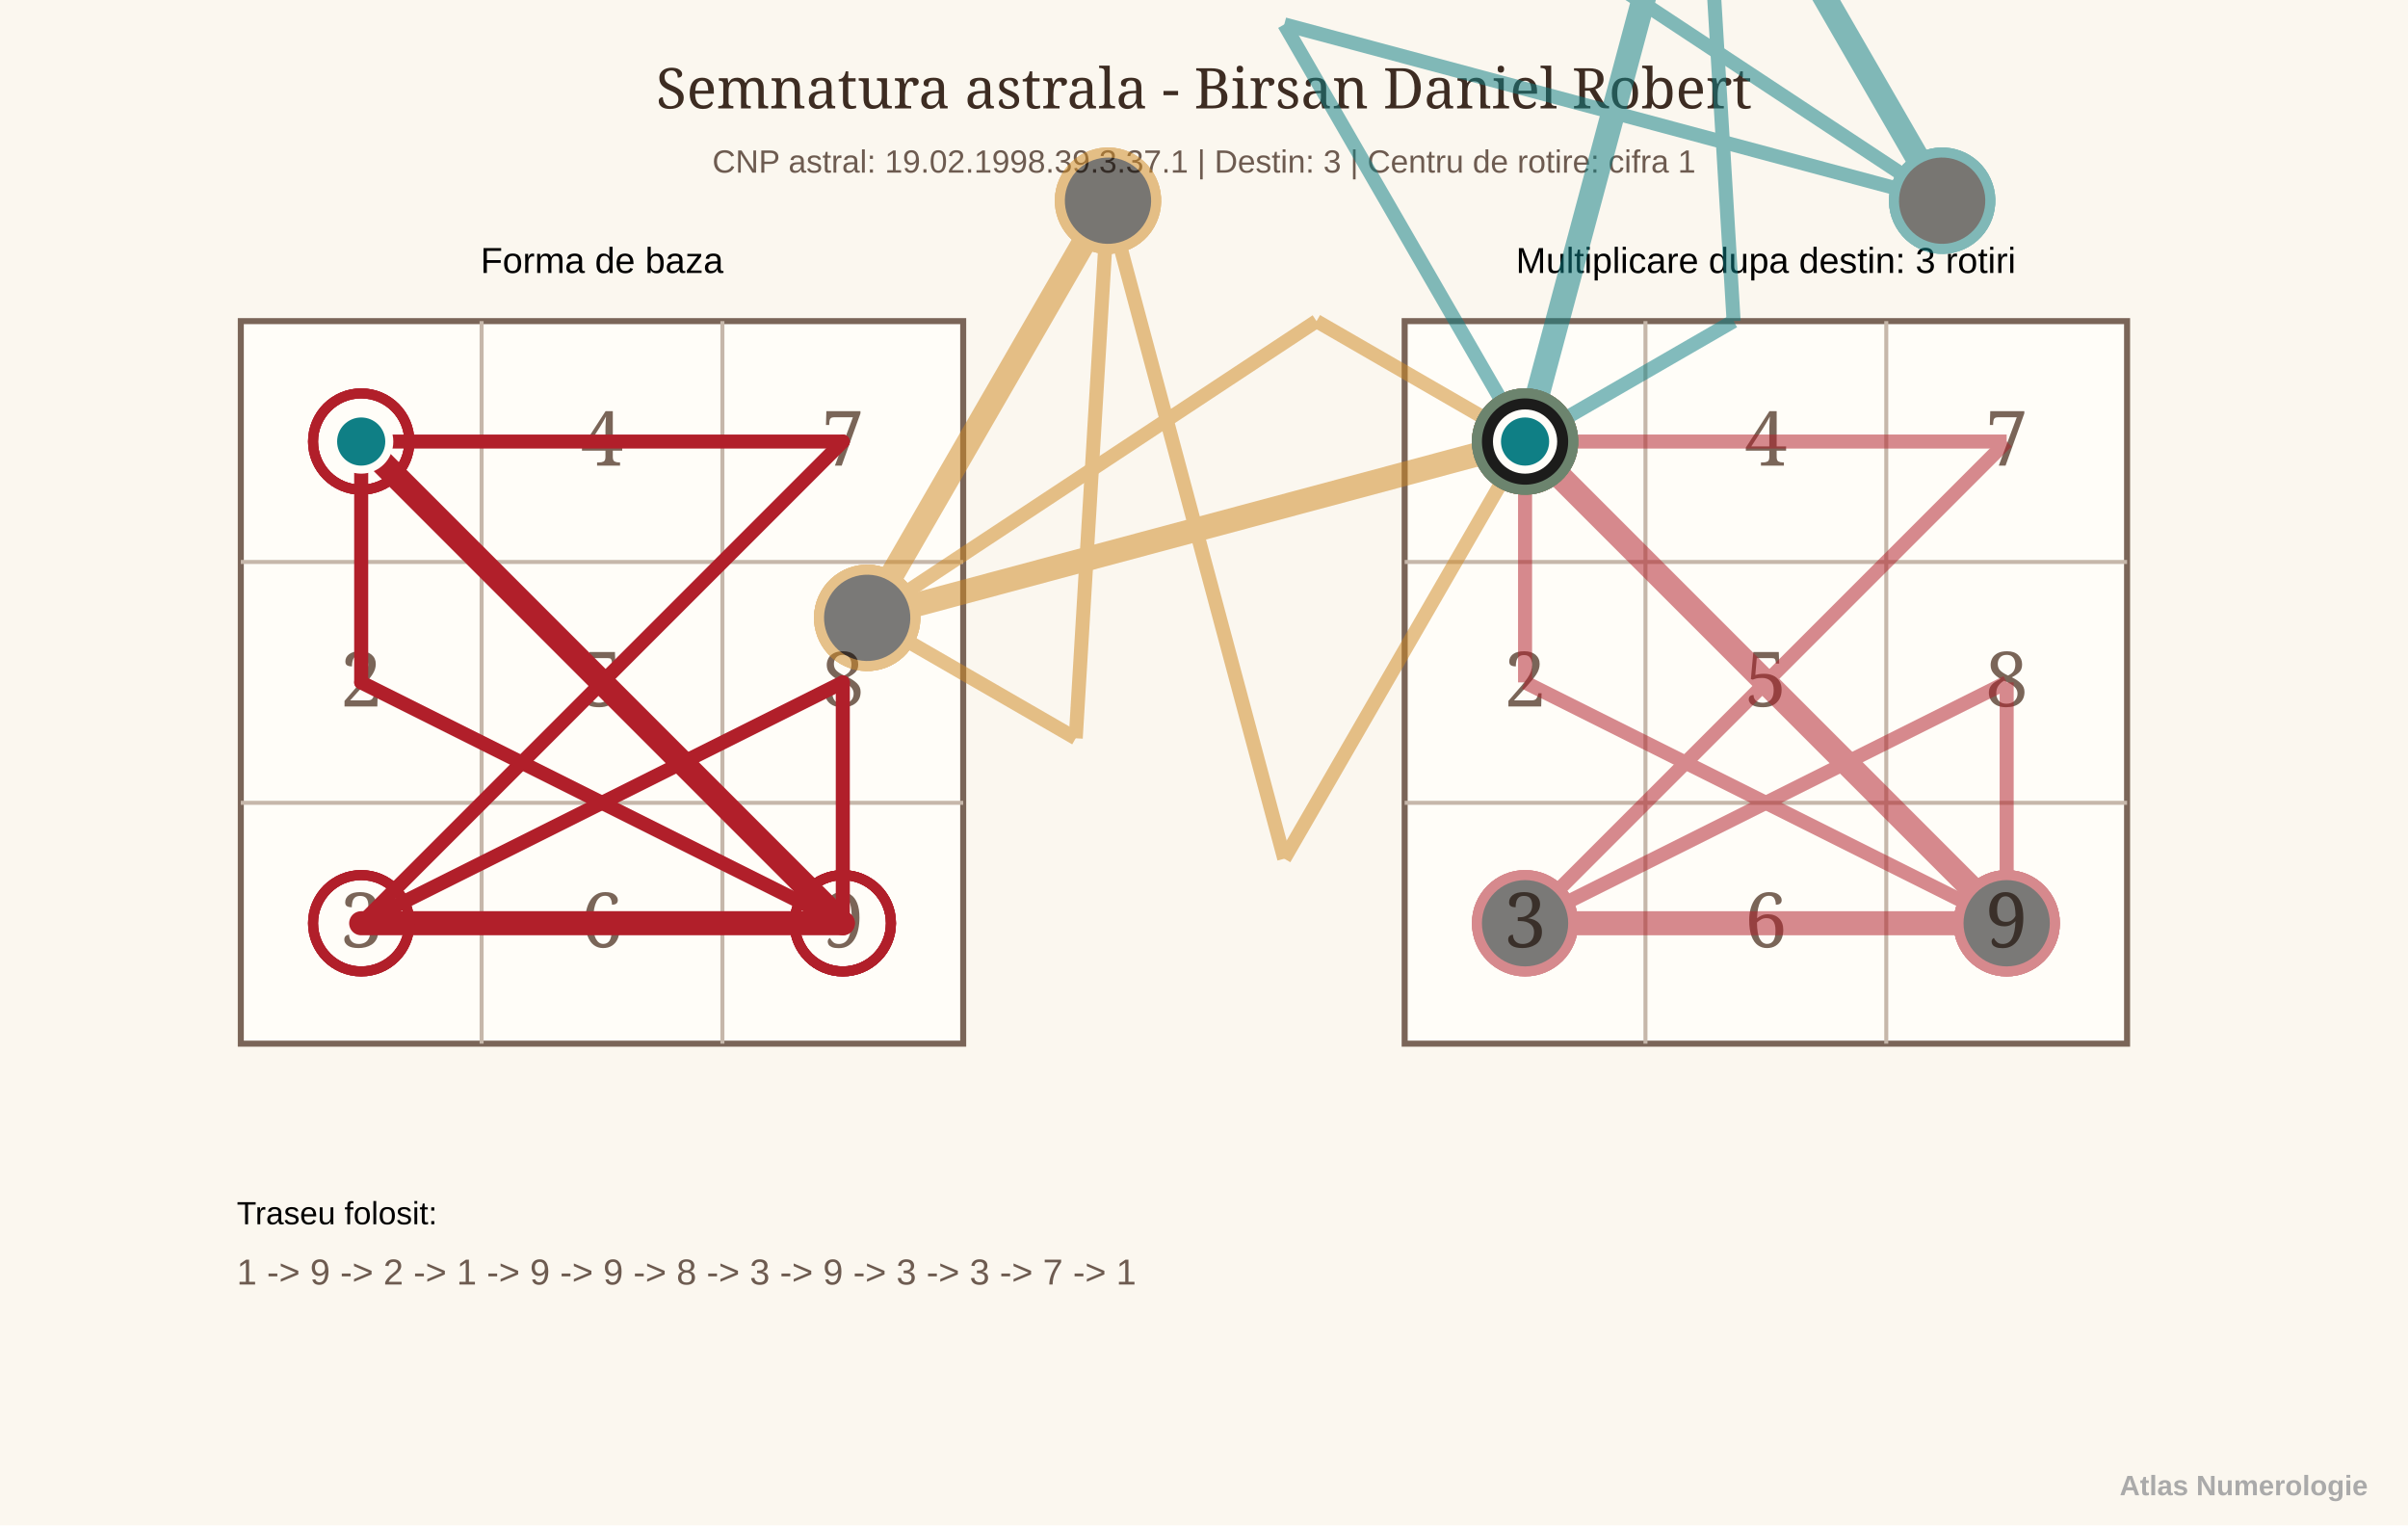
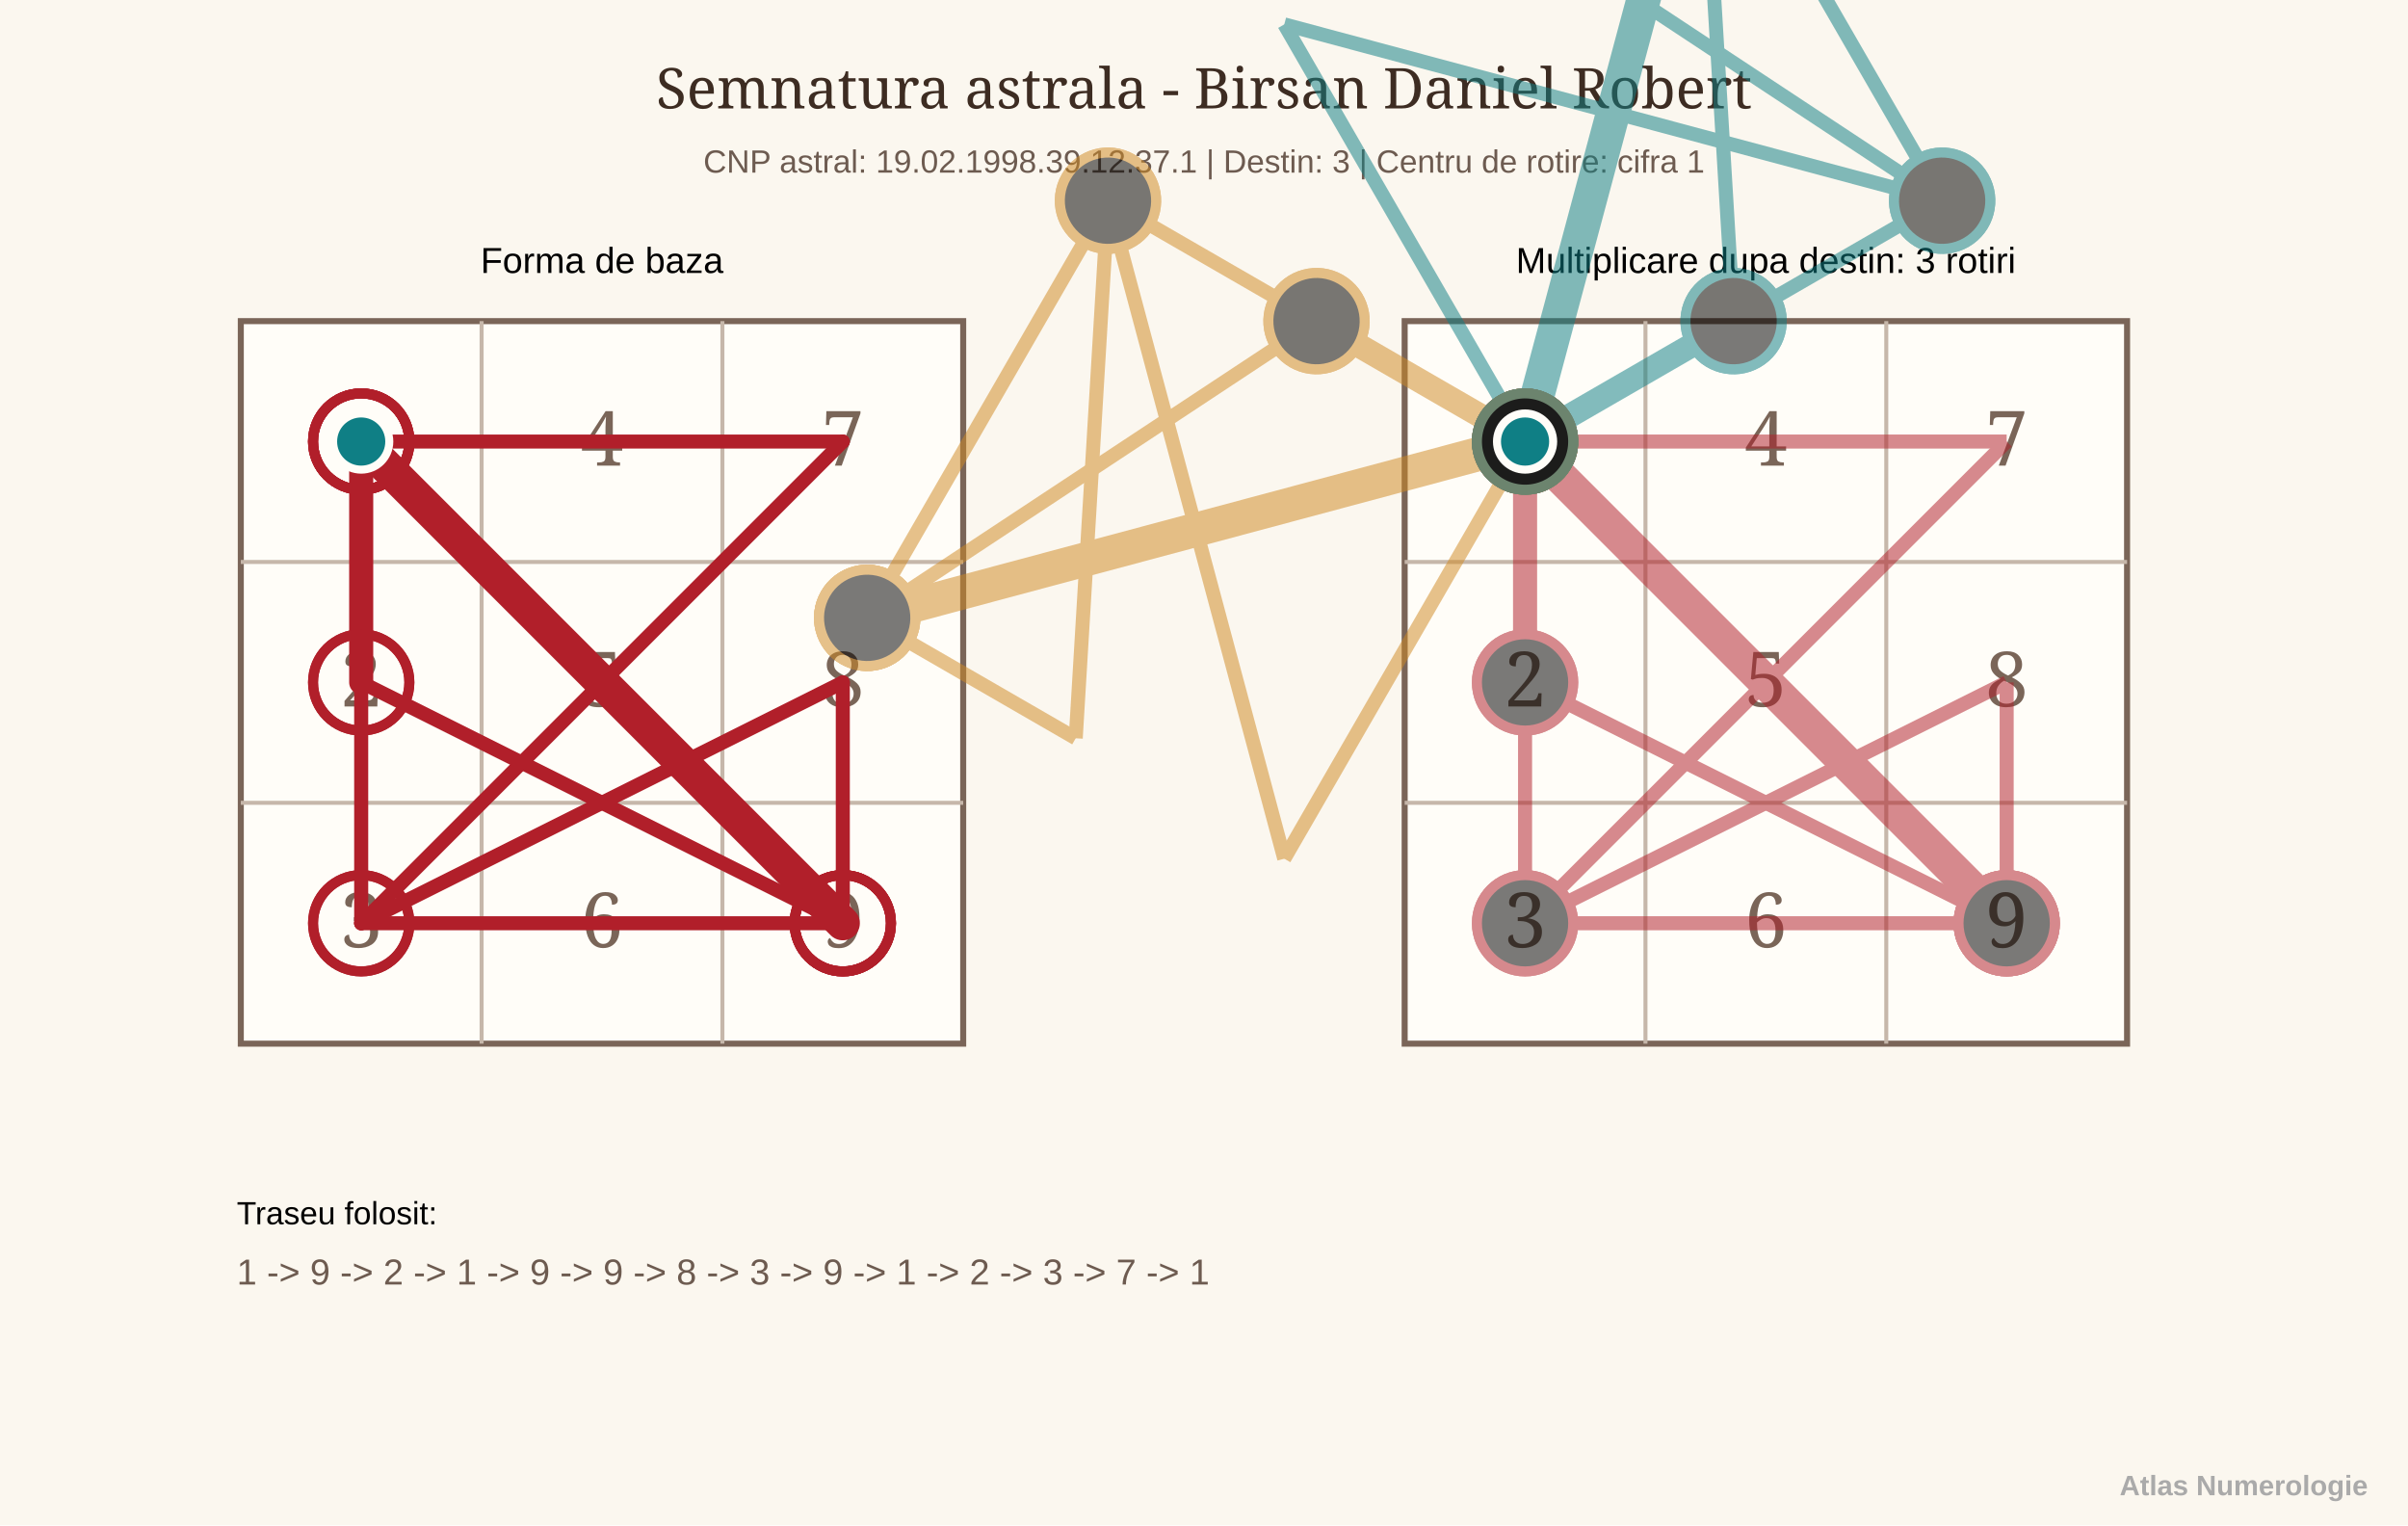
<svg xmlns="http://www.w3.org/2000/svg" width="1200" height="760" viewBox="0 0 1200 760">
  <rect width="1200" height="760" fill="#fbf7ef" />
  <text x="600" y="54" text-anchor="middle" font-family="Georgia,serif" font-size="28" fill="#3d2c22">Semnatura astrala - Birsan Daniel Robert</text>
-   <text x="600" y="86" text-anchor="middle" font-family="Arial,sans-serif" font-size="16" fill="#6d5b50">CNP astral: 19.02.1998.39.3.37.1 | Destin: 3 | Centru de rotire: cifra 1</text>
+   <text x="600" y="86" text-anchor="middle" font-family="Arial,sans-serif" font-size="16" fill="#6d5b50">CNP astral: 19.02.1998.39.12.37.1 | Destin: 3 | Centru de rotire: cifra 1</text>
  <g transform="translate(120 160)">
    <text x="180" y="-24" text-anchor="middle" font-family="Arial,sans-serif" font-size="18">Forma de baza</text>
    <rect x="0" y="0" width="360" height="360" fill="#fffdf8" stroke="#7a6558" stroke-width="3" />
    <path d="M120 0V360M240 0V360M0 120H360M0 240H360" stroke="#c6b7aa" stroke-width="2" fill="none" />
    <text x="60" y="72" text-anchor="middle" font-family="Georgia,serif" font-size="38" fill="#7a6558">1</text>
    <text x="180" y="72" text-anchor="middle" font-family="Georgia,serif" font-size="38" fill="#7a6558">4</text>
    <text x="300" y="72" text-anchor="middle" font-family="Georgia,serif" font-size="38" fill="#7a6558">7</text>
    <text x="60" y="192" text-anchor="middle" font-family="Georgia,serif" font-size="38" fill="#7a6558">2</text>
    <text x="180" y="192" text-anchor="middle" font-family="Georgia,serif" font-size="38" fill="#7a6558">5</text>
    <text x="300" y="192" text-anchor="middle" font-family="Georgia,serif" font-size="38" fill="#7a6558">8</text>
    <text x="60" y="312" text-anchor="middle" font-family="Georgia,serif" font-size="38" fill="#7a6558">3</text>
    <text x="180" y="312" text-anchor="middle" font-family="Georgia,serif" font-size="38" fill="#7a6558">6</text>
    <text x="300" y="312" text-anchor="middle" font-family="Georgia,serif" font-size="38" fill="#7a6558">9</text>
    <g fill="none" stroke="#b11f2a" stroke-linecap="round" stroke-linejoin="round">
-       <line x1="60" y1="60" x2="300" y2="300" stroke-width="12" />
+       <line x1="60" y1="60" x2="300" y2="300" stroke-width="17" />
      <line x1="60" y1="180" x2="300" y2="300" stroke-width="7" />
-       <line x1="60" y1="60" x2="60" y2="180" stroke-width="7" />
+       <line x1="60" y1="60" x2="60" y2="180" stroke-width="12" />
      <line x1="300" y1="180" x2="300" y2="300" stroke-width="7" />
      <line x1="60" y1="300" x2="300" y2="180" stroke-width="7" />
-       <line x1="60" y1="300" x2="300" y2="300" stroke-width="12" />
+       <line x1="60" y1="300" x2="300" y2="300" stroke-width="7" />
+       <line x1="60" y1="180" x2="60" y2="300" stroke-width="7" />
      <line x1="60" y1="300" x2="300" y2="60" stroke-width="7" />
      <line x1="60" y1="60" x2="300" y2="60" stroke-width="7" />
      <circle cx="60" cy="60" r="24" stroke-width="5" />
      <circle cx="300" cy="300" r="24" stroke-width="5" />
+       <circle cx="60" cy="180" r="24" stroke-width="5" />
      <circle cx="60" cy="60" r="24" stroke-width="5" />
      <circle cx="300" cy="300" r="24" stroke-width="5" />
      <circle cx="300" cy="300" r="24" stroke-width="5" />
      <circle cx="60" cy="300" r="24" stroke-width="5" />
      <circle cx="300" cy="300" r="24" stroke-width="5" />
-       <circle cx="60" cy="300" r="24" stroke-width="5" />
+       <circle cx="60" cy="60" r="24" stroke-width="5" />
+       <circle cx="60" cy="180" r="24" stroke-width="5" />
      <circle cx="60" cy="300" r="24" stroke-width="5" />
      <circle cx="60" cy="60" r="24" stroke-width="5" />
    </g>
    <circle cx="60" cy="60" r="14" fill="#0f7f85" stroke="#fffdf8" stroke-width="4" />
  </g>
  <g transform="translate(700 160)">
    <text x="180" y="-24" text-anchor="middle" font-family="Arial,sans-serif" font-size="18">Multiplicare dupa destin: 3 rotiri</text>
    <rect x="0" y="0" width="360" height="360" fill="#fffdf8" stroke="#7a6558" stroke-width="3" />
    <path d="M120 0V360M240 0V360M0 120H360M0 240H360" stroke="#c6b7aa" stroke-width="2" fill="none" />
    <text x="60" y="72" text-anchor="middle" font-family="Georgia,serif" font-size="38" fill="#7a6558">1</text>
    <text x="180" y="72" text-anchor="middle" font-family="Georgia,serif" font-size="38" fill="#7a6558">4</text>
    <text x="300" y="72" text-anchor="middle" font-family="Georgia,serif" font-size="38" fill="#7a6558">7</text>
    <text x="60" y="192" text-anchor="middle" font-family="Georgia,serif" font-size="38" fill="#7a6558">2</text>
    <text x="180" y="192" text-anchor="middle" font-family="Georgia,serif" font-size="38" fill="#7a6558">5</text>
    <text x="300" y="192" text-anchor="middle" font-family="Georgia,serif" font-size="38" fill="#7a6558">8</text>
    <text x="60" y="312" text-anchor="middle" font-family="Georgia,serif" font-size="38" fill="#7a6558">3</text>
    <text x="180" y="312" text-anchor="middle" font-family="Georgia,serif" font-size="38" fill="#7a6558">6</text>
    <text x="300" y="312" text-anchor="middle" font-family="Georgia,serif" font-size="38" fill="#7a6558">9</text>
    <g transform="rotate(0 60 60)" stroke="#b11f2a" opacity=".52">
-       <line x1="60" y1="60" x2="300" y2="300" stroke-width="12" />
+       <line x1="60" y1="60" x2="300" y2="300" stroke-width="17" />
      <line x1="60" y1="180" x2="300" y2="300" stroke-width="7" />
-       <line x1="60" y1="60" x2="60" y2="180" stroke-width="7" />
+       <line x1="60" y1="60" x2="60" y2="180" stroke-width="12" />
      <line x1="300" y1="180" x2="300" y2="300" stroke-width="7" />
      <line x1="60" y1="300" x2="300" y2="180" stroke-width="7" />
-       <line x1="60" y1="300" x2="300" y2="300" stroke-width="12" />
+       <line x1="60" y1="300" x2="300" y2="300" stroke-width="7" />
+       <line x1="60" y1="180" x2="60" y2="300" stroke-width="7" />
      <line x1="60" y1="300" x2="300" y2="60" stroke-width="7" />
      <line x1="60" y1="60" x2="300" y2="60" stroke-width="7" />
      <circle cx="60" cy="60" r="24" stroke-width="5" />
      <circle cx="300" cy="300" r="24" stroke-width="5" />
+       <circle cx="60" cy="180" r="24" stroke-width="5" />
      <circle cx="60" cy="60" r="24" stroke-width="5" />
      <circle cx="300" cy="300" r="24" stroke-width="5" />
      <circle cx="300" cy="300" r="24" stroke-width="5" />
      <circle cx="60" cy="300" r="24" stroke-width="5" />
      <circle cx="300" cy="300" r="24" stroke-width="5" />
-       <circle cx="60" cy="300" r="24" stroke-width="5" />
+       <circle cx="60" cy="60" r="24" stroke-width="5" />
+       <circle cx="60" cy="180" r="24" stroke-width="5" />
      <circle cx="60" cy="300" r="24" stroke-width="5" />
      <circle cx="60" cy="60" r="24" stroke-width="5" />
    </g>
    <g transform="rotate(120 60 60)" stroke="#d08a24" opacity=".52">
-       <line x1="60" y1="60" x2="300" y2="300" stroke-width="12" />
+       <line x1="60" y1="60" x2="300" y2="300" stroke-width="17" />
      <line x1="60" y1="180" x2="300" y2="300" stroke-width="7" />
-       <line x1="60" y1="60" x2="60" y2="180" stroke-width="7" />
+       <line x1="60" y1="60" x2="60" y2="180" stroke-width="12" />
      <line x1="300" y1="180" x2="300" y2="300" stroke-width="7" />
      <line x1="60" y1="300" x2="300" y2="180" stroke-width="7" />
-       <line x1="60" y1="300" x2="300" y2="300" stroke-width="12" />
+       <line x1="60" y1="300" x2="300" y2="300" stroke-width="7" />
+       <line x1="60" y1="180" x2="60" y2="300" stroke-width="7" />
      <line x1="60" y1="300" x2="300" y2="60" stroke-width="7" />
      <line x1="60" y1="60" x2="300" y2="60" stroke-width="7" />
      <circle cx="60" cy="60" r="24" stroke-width="5" />
      <circle cx="300" cy="300" r="24" stroke-width="5" />
+       <circle cx="60" cy="180" r="24" stroke-width="5" />
      <circle cx="60" cy="60" r="24" stroke-width="5" />
      <circle cx="300" cy="300" r="24" stroke-width="5" />
      <circle cx="300" cy="300" r="24" stroke-width="5" />
      <circle cx="60" cy="300" r="24" stroke-width="5" />
      <circle cx="300" cy="300" r="24" stroke-width="5" />
-       <circle cx="60" cy="300" r="24" stroke-width="5" />
+       <circle cx="60" cy="60" r="24" stroke-width="5" />
+       <circle cx="60" cy="180" r="24" stroke-width="5" />
      <circle cx="60" cy="300" r="24" stroke-width="5" />
      <circle cx="60" cy="60" r="24" stroke-width="5" />
    </g>
    <g transform="rotate(240 60 60)" stroke="#0f7f85" opacity=".52">
-       <line x1="60" y1="60" x2="300" y2="300" stroke-width="12" />
+       <line x1="60" y1="60" x2="300" y2="300" stroke-width="17" />
      <line x1="60" y1="180" x2="300" y2="300" stroke-width="7" />
-       <line x1="60" y1="60" x2="60" y2="180" stroke-width="7" />
+       <line x1="60" y1="60" x2="60" y2="180" stroke-width="12" />
      <line x1="300" y1="180" x2="300" y2="300" stroke-width="7" />
      <line x1="60" y1="300" x2="300" y2="180" stroke-width="7" />
-       <line x1="60" y1="300" x2="300" y2="300" stroke-width="12" />
+       <line x1="60" y1="300" x2="300" y2="300" stroke-width="7" />
+       <line x1="60" y1="180" x2="60" y2="300" stroke-width="7" />
      <line x1="60" y1="300" x2="300" y2="60" stroke-width="7" />
      <line x1="60" y1="60" x2="300" y2="60" stroke-width="7" />
      <circle cx="60" cy="60" r="24" stroke-width="5" />
      <circle cx="300" cy="300" r="24" stroke-width="5" />
+       <circle cx="60" cy="180" r="24" stroke-width="5" />
      <circle cx="60" cy="60" r="24" stroke-width="5" />
      <circle cx="300" cy="300" r="24" stroke-width="5" />
      <circle cx="300" cy="300" r="24" stroke-width="5" />
      <circle cx="60" cy="300" r="24" stroke-width="5" />
      <circle cx="300" cy="300" r="24" stroke-width="5" />
-       <circle cx="60" cy="300" r="24" stroke-width="5" />
+       <circle cx="60" cy="60" r="24" stroke-width="5" />
+       <circle cx="60" cy="180" r="24" stroke-width="5" />
      <circle cx="60" cy="300" r="24" stroke-width="5" />
      <circle cx="60" cy="60" r="24" stroke-width="5" />
    </g>
    <circle cx="60" cy="60" r="14" fill="#0f7f85" stroke="#fffdf8" stroke-width="4" />
  </g>
  <text x="118" y="610" font-family="Arial,sans-serif" font-size="16">Traseu folosit:</text>
-   <text x="118" y="640" font-family="Arial,sans-serif" font-size="18" fill="#6d5b50">1 -&gt; 9 -&gt; 2 -&gt; 1 -&gt; 9 -&gt; 9 -&gt; 8 -&gt; 3 -&gt; 9 -&gt; 3 -&gt; 3 -&gt; 7 -&gt; 1</text>
+   <text x="118" y="640" font-family="Arial,sans-serif" font-size="18" fill="#6d5b50">1 -&gt; 9 -&gt; 2 -&gt; 1 -&gt; 9 -&gt; 9 -&gt; 8 -&gt; 3 -&gt; 9 -&gt; 1 -&gt; 2 -&gt; 3 -&gt; 7 -&gt; 1</text>
  <text x="1180" y="745" text-anchor="end" font-family="Arial,Helvetica,sans-serif" font-size="14" fill="#aaa" font-weight="800">Atlas Numerologie</text>
</svg>
